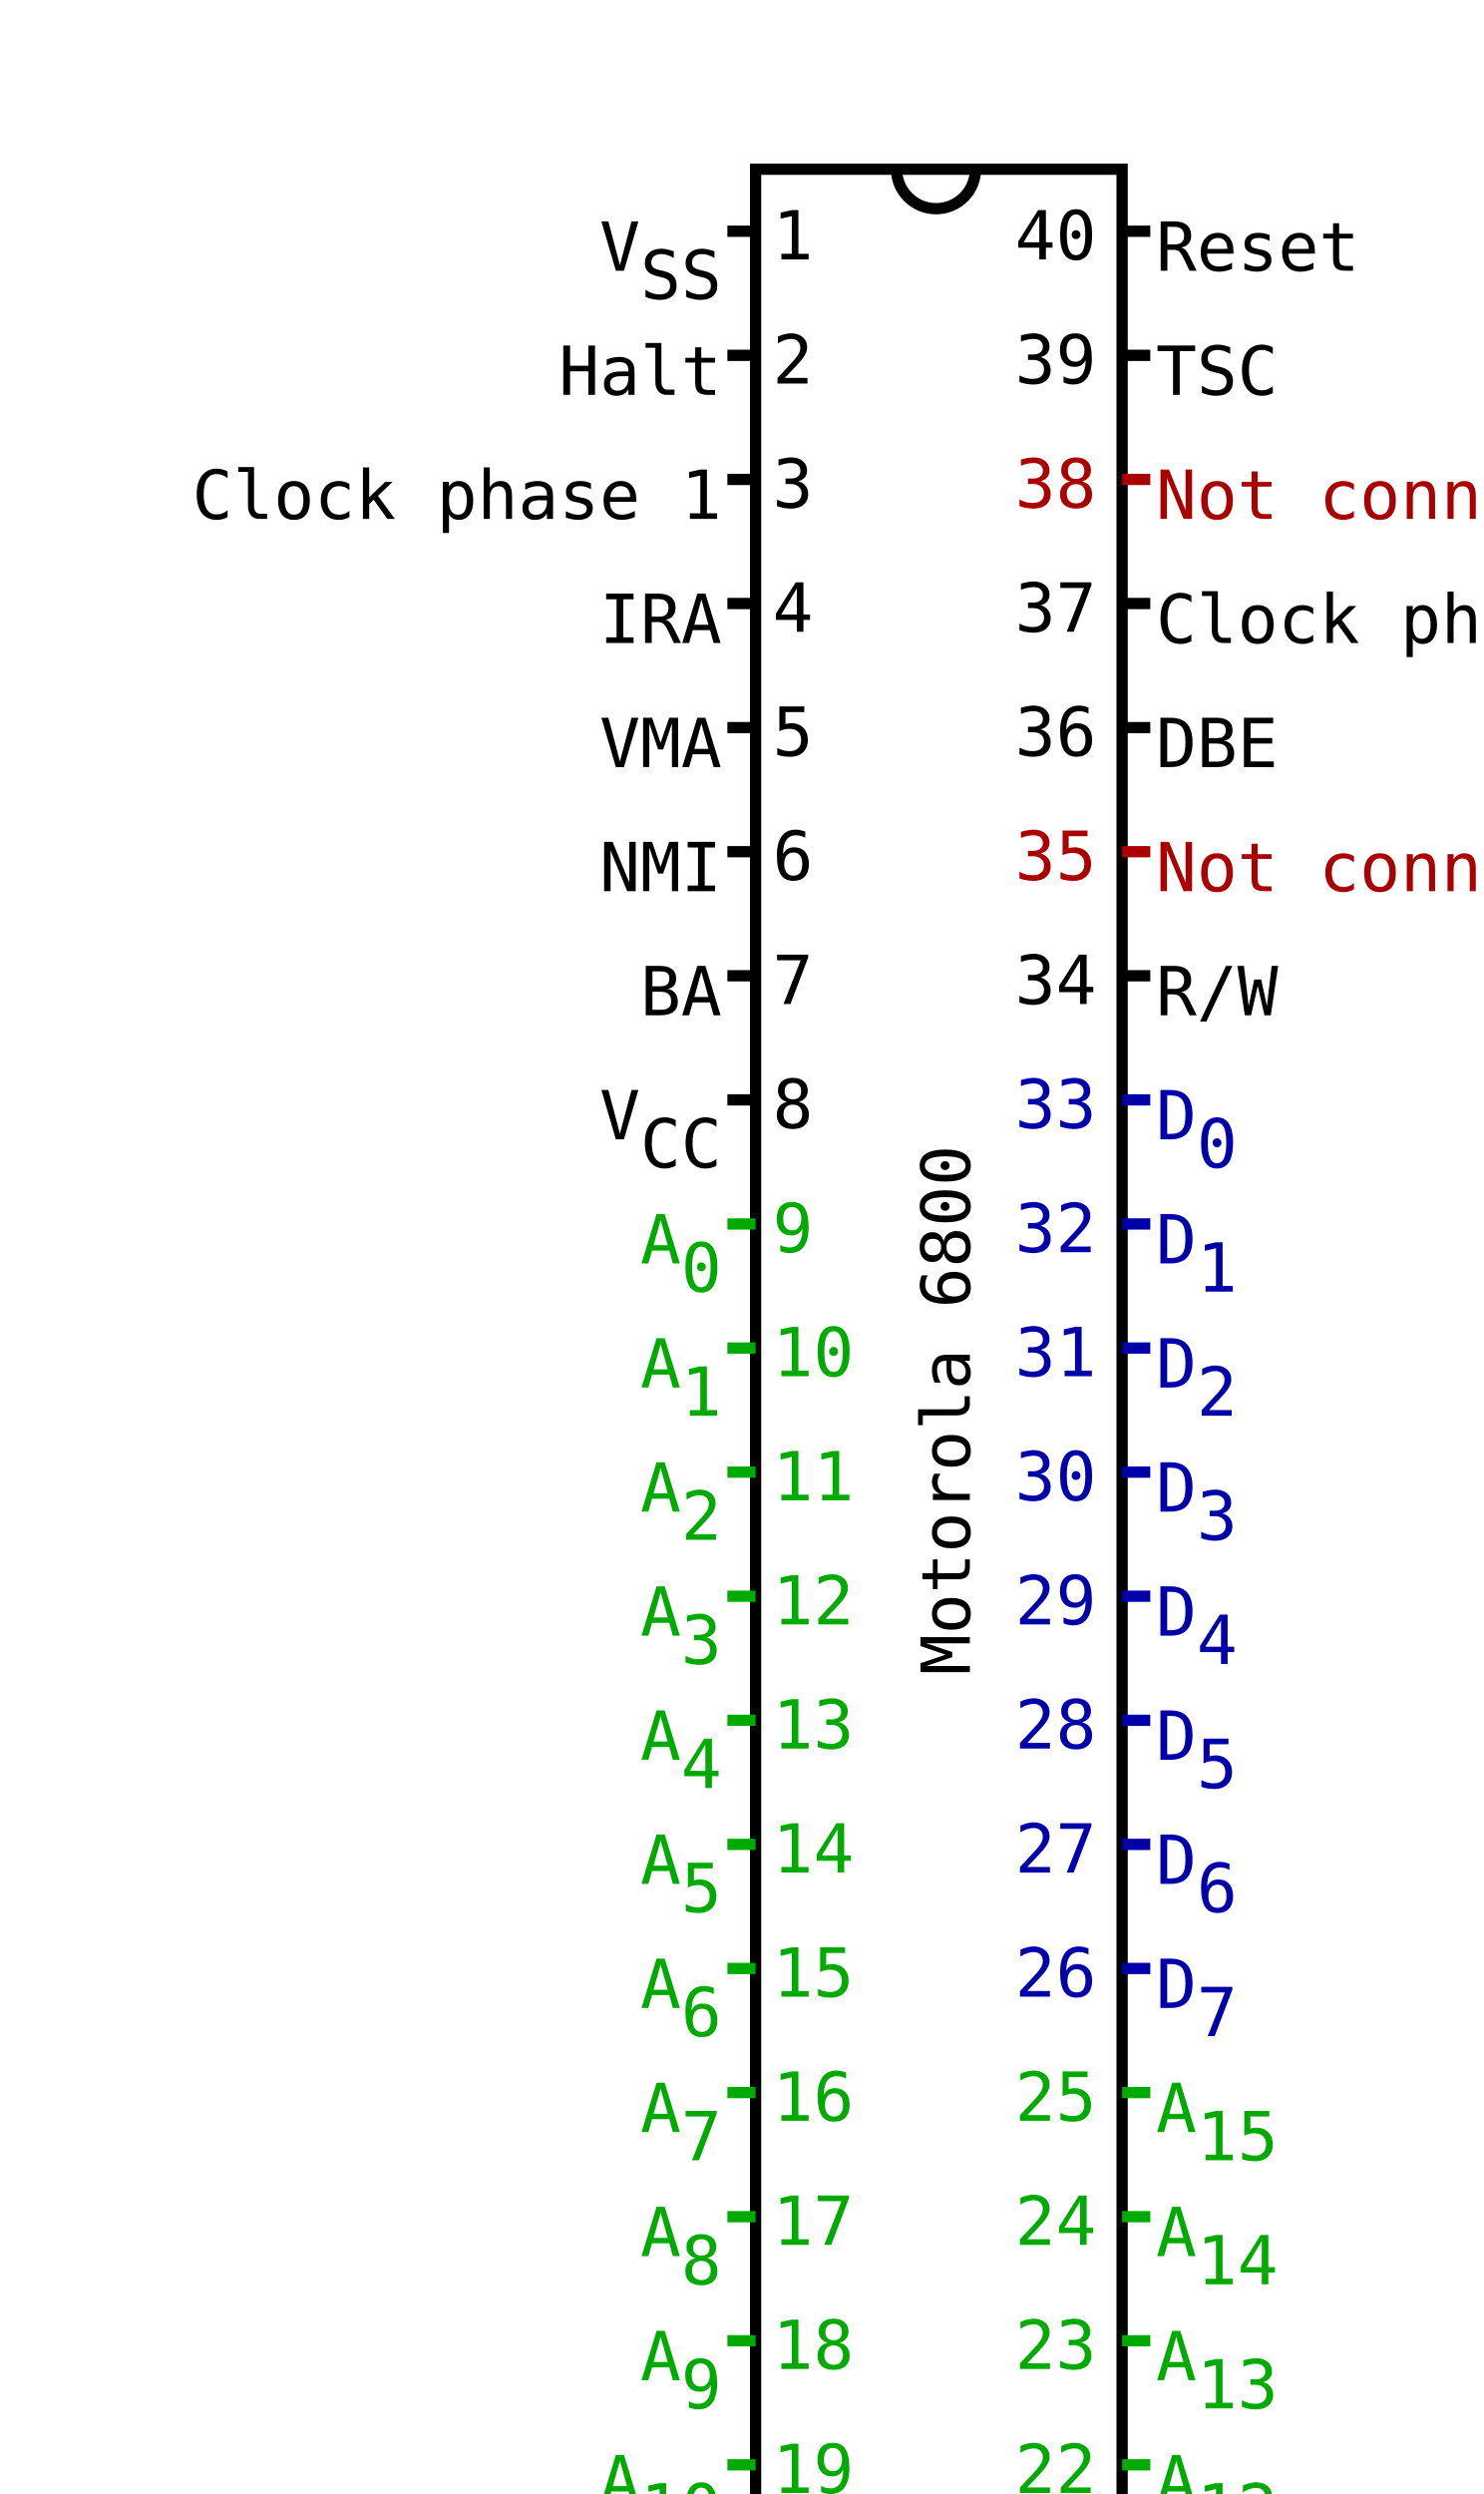
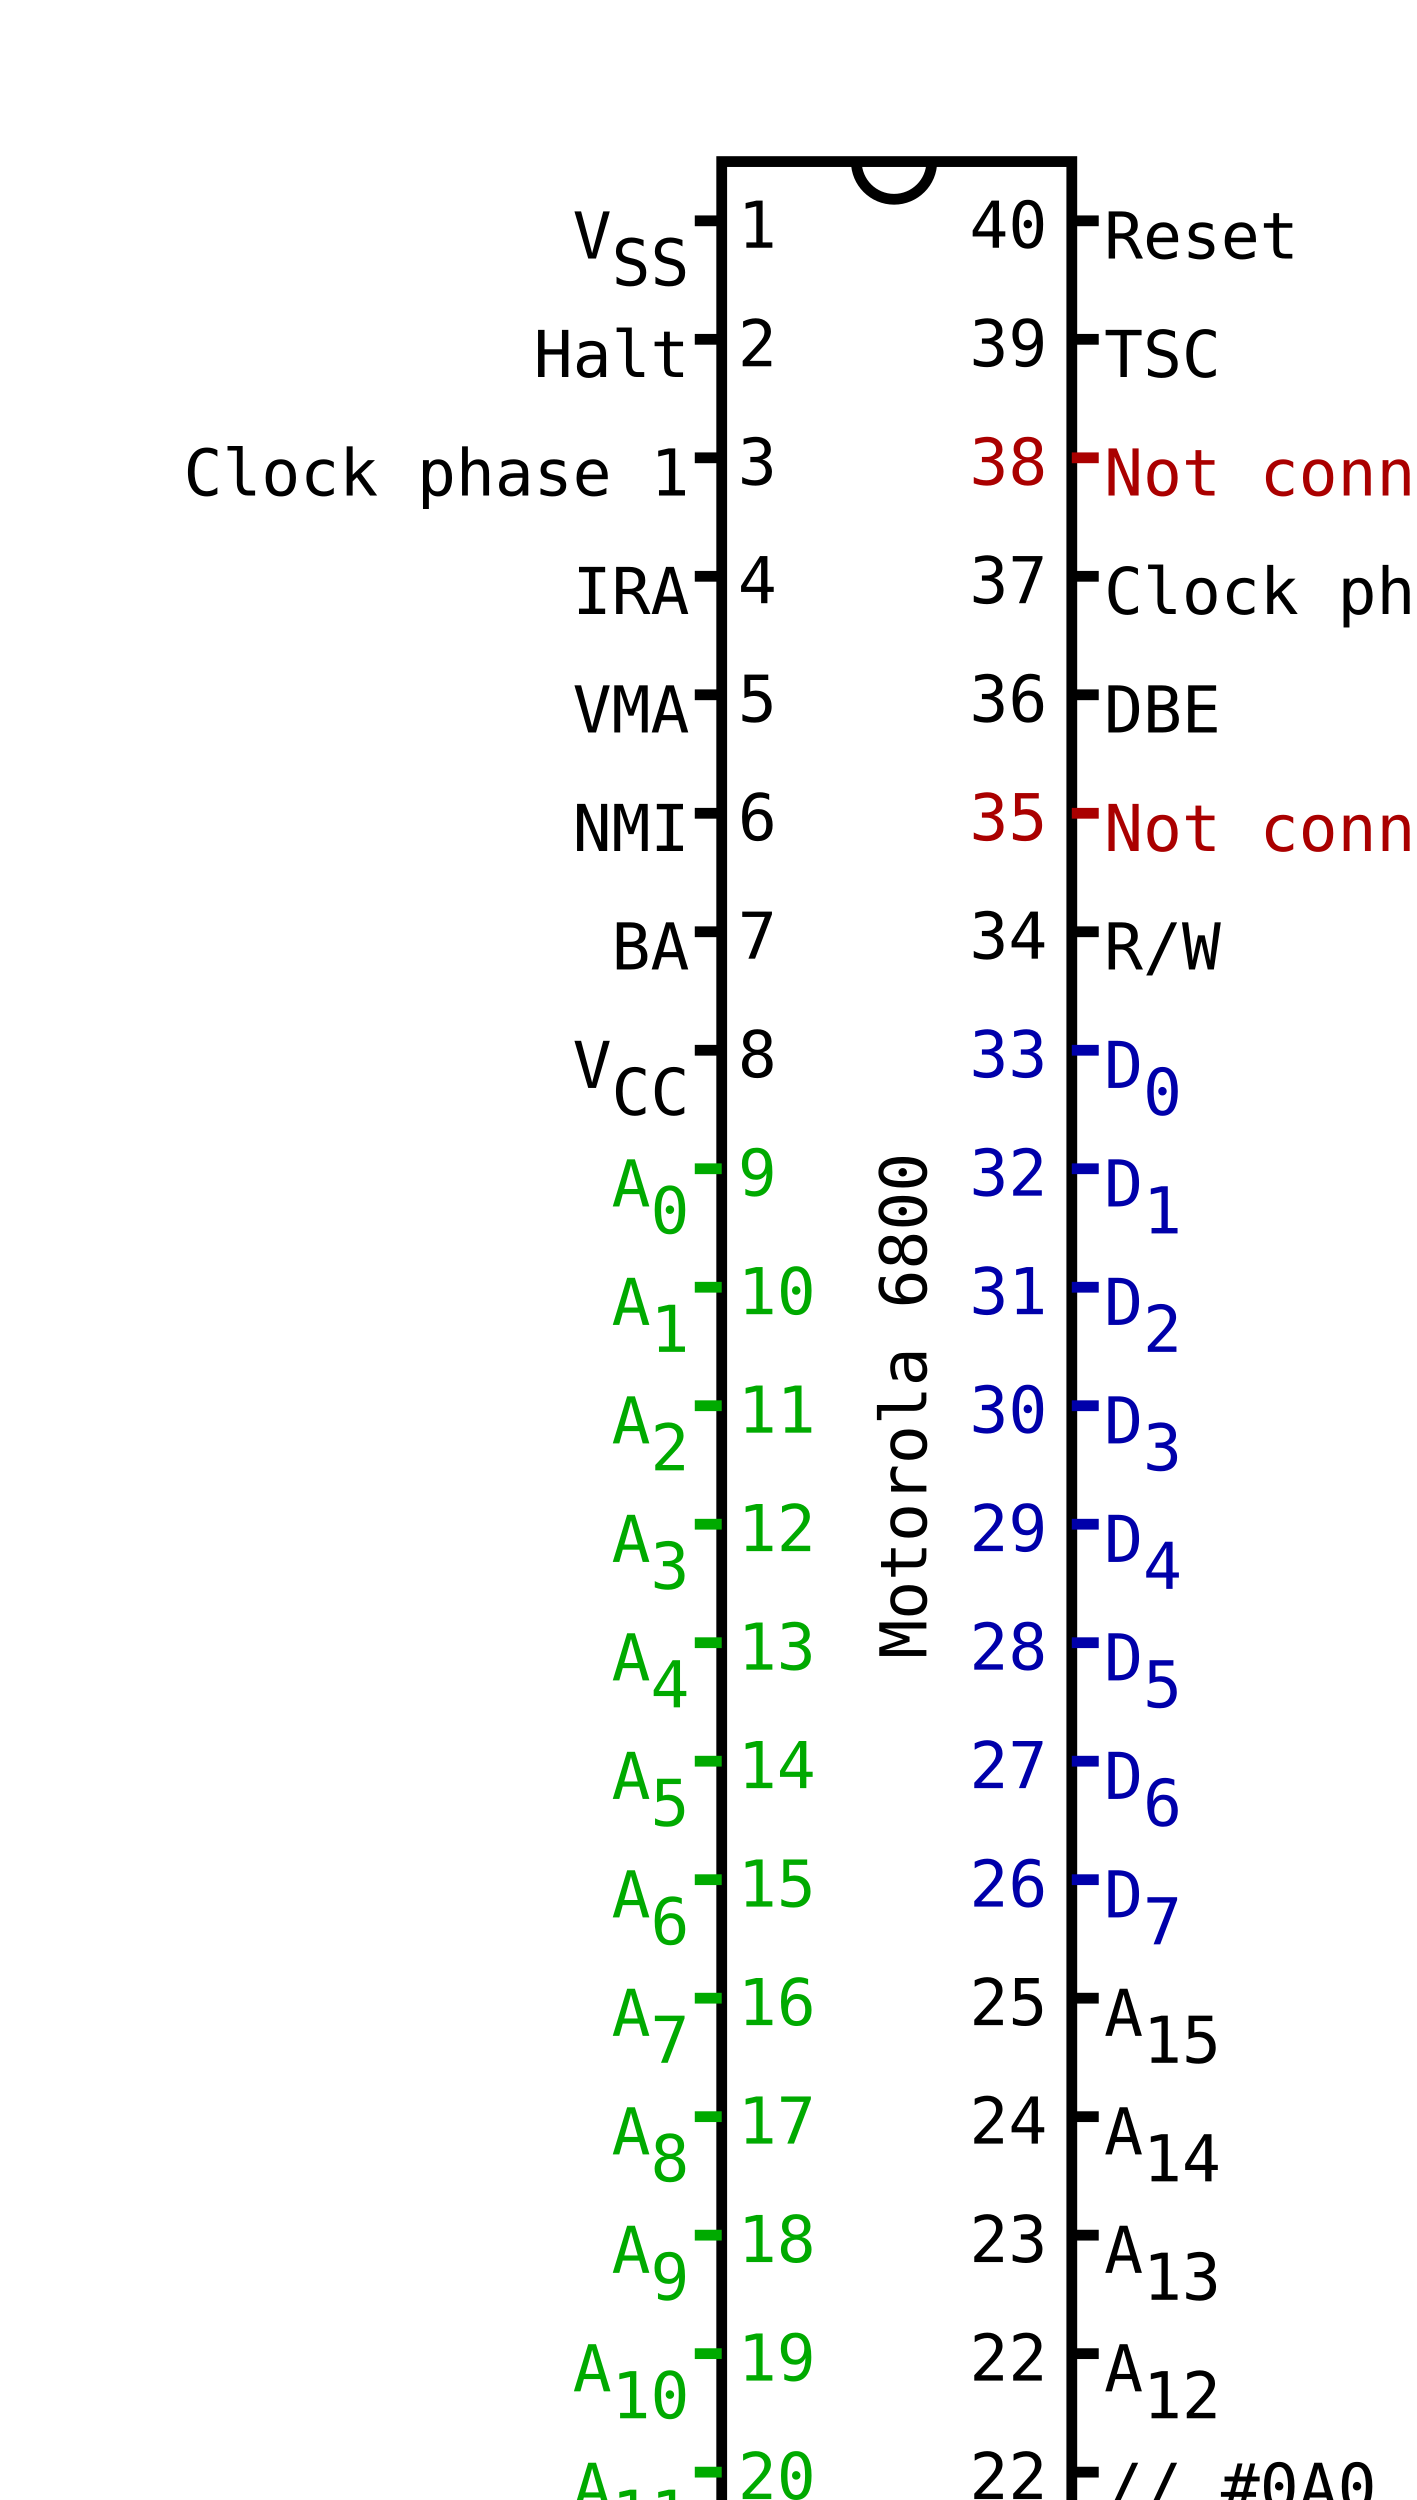
<svg xmlns="http://www.w3.org/2000/svg" version="1.1">
-   <rect x="134" y="30" width="65" height="440" fill="none" stroke-width="2" stroke="black" />
-   <text x="166" y="250" transform="rotate(-90 166 250)" alignment-baseline="central" text-anchor="middle" font-family="monospace">
+   <rect x="134" y="30" width="65" height="462" fill="none" stroke-width="2" stroke="black" />
+   <text x="166" y="261" transform="rotate(-90 166 261)" alignment-baseline="central" text-anchor="middle" font-family="monospace">
    <tspan x="166" dy="0.5em">Motorola 6800</tspan>
  </text>
  <path d="M159 30   A 7 7 0 0 0 173 30" stroke="black" fill="black" fill-opacity="0" stroke-width="2" />
  <text x="180" y="46" font-family="monospace" fill="black">40</text>
  <line x1="199" y1="41" x2="204" y2="41" stroke="black" stroke-width="2" />
  <text x="205" y="48" transform="rotate(0 205 48)" font-family="monospace" fill="black">Reset</text>
  <text x="180" y="68" font-family="monospace" fill="black">39</text>
  <line x1="199" y1="63" x2="204" y2="63" stroke="black" stroke-width="2" />
  <text x="205" y="70" transform="rotate(0 205 70)" font-family="monospace" fill="black">TSC</text>
-   <text x="180" y="90" font-family="monospace" fill="#A00">38</text>
-   <line x1="199" y1="85" x2="204" y2="85" stroke="#A00" stroke-width="2" />
-   <text x="205" y="92" transform="rotate(0 205 92)" font-family="monospace" fill="#A00">Not connected</text>
+   <text x="180" y="90" font-family="monospace" fill="#a00">38</text>
+   <line x1="199" y1="85" x2="204" y2="85" stroke="#a00" stroke-width="2" />
+   <text x="205" y="92" transform="rotate(0 205 92)" font-family="monospace" fill="#a00">Not connected</text>
  <text x="180" y="112" font-family="monospace" fill="black">37</text>
  <line x1="199" y1="107" x2="204" y2="107" stroke="black" stroke-width="2" />
  <text x="205" y="114" transform="rotate(0 205 114)" font-family="monospace" fill="black">Clock phase 2</text>
  <text x="180" y="134" font-family="monospace" fill="black">36</text>
  <line x1="199" y1="129" x2="204" y2="129" stroke="black" stroke-width="2" />
  <text x="205" y="136" transform="rotate(0 205 136)" font-family="monospace" fill="black">DBE</text>
-   <text x="180" y="156" font-family="monospace" fill="#A00">35</text>
-   <line x1="199" y1="151" x2="204" y2="151" stroke="#A00" stroke-width="2" />
-   <text x="205" y="158" transform="rotate(0 205 158)" font-family="monospace" fill="#A00">Not connected</text>
+   <text x="180" y="156" font-family="monospace" fill="#a00">35</text>
+   <line x1="199" y1="151" x2="204" y2="151" stroke="#a00" stroke-width="2" />
+   <text x="205" y="158" transform="rotate(0 205 158)" font-family="monospace" fill="#a00">Not connected</text>
  <text x="180" y="178" font-family="monospace" fill="black">34</text>
  <line x1="199" y1="173" x2="204" y2="173" stroke="black" stroke-width="2" />
  <text x="205" y="180" transform="rotate(0 205 180)" font-family="monospace" fill="black">R/W</text>
-   <text x="180" y="200" font-family="monospace" fill="#00A">33</text>
-   <line x1="199" y1="195" x2="204" y2="195" stroke="#00A" stroke-width="2" />
-   <text x="205" y="202" transform="rotate(0 205 202)" font-family="monospace" fill="#00A">D<tspan dy="5">0</tspan>
+   <text x="180" y="200" font-family="monospace" fill="#00a">33</text>
+   <line x1="199" y1="195" x2="204" y2="195" stroke="#00a" stroke-width="2" />
+   <text x="205" y="202" transform="rotate(0 205 202)" font-family="monospace" fill="#00a">D<tspan dy="5">0</tspan>
  </text>
-   <text x="180" y="222" font-family="monospace" fill="#00A">32</text>
-   <line x1="199" y1="217" x2="204" y2="217" stroke="#00A" stroke-width="2" />
-   <text x="205" y="224" transform="rotate(0 205 224)" font-family="monospace" fill="#00A">D<tspan dy="5">1</tspan>
+   <text x="180" y="222" font-family="monospace" fill="#00a">32</text>
+   <line x1="199" y1="217" x2="204" y2="217" stroke="#00a" stroke-width="2" />
+   <text x="205" y="224" transform="rotate(0 205 224)" font-family="monospace" fill="#00a">D<tspan dy="5">1</tspan>
  </text>
-   <text x="180" y="244" font-family="monospace" fill="#00A">31</text>
-   <line x1="199" y1="239" x2="204" y2="239" stroke="#00A" stroke-width="2" />
-   <text x="205" y="246" transform="rotate(0 205 246)" font-family="monospace" fill="#00A">D<tspan dy="5">2</tspan>
+   <text x="180" y="244" font-family="monospace" fill="#00a">31</text>
+   <line x1="199" y1="239" x2="204" y2="239" stroke="#00a" stroke-width="2" />
+   <text x="205" y="246" transform="rotate(0 205 246)" font-family="monospace" fill="#00a">D<tspan dy="5">2</tspan>
  </text>
-   <text x="180" y="266" font-family="monospace" fill="#00A">30</text>
-   <line x1="199" y1="261" x2="204" y2="261" stroke="#00A" stroke-width="2" />
-   <text x="205" y="268" transform="rotate(0 205 268)" font-family="monospace" fill="#00A">D<tspan dy="5">3</tspan>
+   <text x="180" y="266" font-family="monospace" fill="#00a">30</text>
+   <line x1="199" y1="261" x2="204" y2="261" stroke="#00a" stroke-width="2" />
+   <text x="205" y="268" transform="rotate(0 205 268)" font-family="monospace" fill="#00a">D<tspan dy="5">3</tspan>
  </text>
-   <text x="180" y="288" font-family="monospace" fill="#00A">29</text>
-   <line x1="199" y1="283" x2="204" y2="283" stroke="#00A" stroke-width="2" />
-   <text x="205" y="290" transform="rotate(0 205 290)" font-family="monospace" fill="#00A">D<tspan dy="5">4</tspan>
+   <text x="180" y="288" font-family="monospace" fill="#00a">29</text>
+   <line x1="199" y1="283" x2="204" y2="283" stroke="#00a" stroke-width="2" />
+   <text x="205" y="290" transform="rotate(0 205 290)" font-family="monospace" fill="#00a">D<tspan dy="5">4</tspan>
  </text>
-   <text x="180" y="310" font-family="monospace" fill="#00A">28</text>
-   <line x1="199" y1="305" x2="204" y2="305" stroke="#00A" stroke-width="2" />
-   <text x="205" y="312" transform="rotate(0 205 312)" font-family="monospace" fill="#00A">D<tspan dy="5">5</tspan>
+   <text x="180" y="310" font-family="monospace" fill="#00a">28</text>
+   <line x1="199" y1="305" x2="204" y2="305" stroke="#00a" stroke-width="2" />
+   <text x="205" y="312" transform="rotate(0 205 312)" font-family="monospace" fill="#00a">D<tspan dy="5">5</tspan>
  </text>
-   <text x="180" y="332" font-family="monospace" fill="#00A">27</text>
-   <line x1="199" y1="327" x2="204" y2="327" stroke="#00A" stroke-width="2" />
-   <text x="205" y="334" transform="rotate(0 205 334)" font-family="monospace" fill="#00A">D<tspan dy="5">6</tspan>
+   <text x="180" y="332" font-family="monospace" fill="#00a">27</text>
+   <line x1="199" y1="327" x2="204" y2="327" stroke="#00a" stroke-width="2" />
+   <text x="205" y="334" transform="rotate(0 205 334)" font-family="monospace" fill="#00a">D<tspan dy="5">6</tspan>
  </text>
-   <text x="180" y="354" font-family="monospace" fill="#00A">26</text>
-   <line x1="199" y1="349" x2="204" y2="349" stroke="#00A" stroke-width="2" />
-   <text x="205" y="356" transform="rotate(0 205 356)" font-family="monospace" fill="#00A">D<tspan dy="5">7</tspan>
+   <text x="180" y="354" font-family="monospace" fill="#00a">26</text>
+   <line x1="199" y1="349" x2="204" y2="349" stroke="#00a" stroke-width="2" />
+   <text x="205" y="356" transform="rotate(0 205 356)" font-family="monospace" fill="#00a">D<tspan dy="5">7</tspan>
  </text>
-   <text x="180" y="376" font-family="monospace" fill="#0A0">25</text>
-   <line x1="199" y1="371" x2="204" y2="371" stroke="#0A0" stroke-width="2" />
-   <text x="205" y="378" transform="rotate(0 205 378)" font-family="monospace" fill="#0A0">A<tspan dy="5">15</tspan>
+   <text x="180" y="376" font-family="monospace" fill="black">25</text>
+   <line x1="199" y1="371" x2="204" y2="371" stroke="black" stroke-width="2" />
+   <text x="205" y="378" transform="rotate(0 205 378)" font-family="monospace" fill="black">A<tspan dy="5">15</tspan>
  </text>
-   <text x="180" y="398" font-family="monospace" fill="#0A0">24</text>
-   <line x1="199" y1="393" x2="204" y2="393" stroke="#0A0" stroke-width="2" />
-   <text x="205" y="400" transform="rotate(0 205 400)" font-family="monospace" fill="#0A0">A<tspan dy="5">14</tspan>
+   <text x="180" y="398" font-family="monospace" fill="black">24</text>
+   <line x1="199" y1="393" x2="204" y2="393" stroke="black" stroke-width="2" />
+   <text x="205" y="400" transform="rotate(0 205 400)" font-family="monospace" fill="black">A<tspan dy="5">14</tspan>
  </text>
-   <text x="180" y="420" font-family="monospace" fill="#0A0">23</text>
-   <line x1="199" y1="415" x2="204" y2="415" stroke="#0A0" stroke-width="2" />
-   <text x="205" y="422" transform="rotate(0 205 422)" font-family="monospace" fill="#0A0">A<tspan dy="5">13</tspan>
+   <text x="180" y="420" font-family="monospace" fill="black">23</text>
+   <line x1="199" y1="415" x2="204" y2="415" stroke="black" stroke-width="2" />
+   <text x="205" y="422" transform="rotate(0 205 422)" font-family="monospace" fill="black">A<tspan dy="5">13</tspan>
  </text>
-   <text x="180" y="442" font-family="monospace" fill="#0A0">22</text>
-   <line x1="199" y1="437" x2="204" y2="437" stroke="#0A0" stroke-width="2" />
-   <text x="205" y="444" transform="rotate(0 205 444)" font-family="monospace" fill="#0A0">A<tspan dy="5">12</tspan>
+   <text x="180" y="442" font-family="monospace" fill="black">22</text>
+   <line x1="199" y1="437" x2="204" y2="437" stroke="black" stroke-width="2" />
+   <text x="205" y="444" transform="rotate(0 205 444)" font-family="monospace" fill="black">A<tspan dy="5">12</tspan>
  </text>
-   <text x="180" y="464" font-family="monospace" fill="black">21</text>
+   <text x="180" y="464" font-family="monospace" fill="black">22</text>
  <line x1="199" y1="459" x2="204" y2="459" stroke="black" stroke-width="2" />
-   <text x="205" y="466" transform="rotate(0 205 466)" font-family="monospace" fill="black">V<tspan dy="5">SS</tspan>
+   <text x="205" y="466" transform="rotate(0 205 466)" font-family="monospace" fill="black">// #0A0</text>
+   <text x="180" y="486" font-family="monospace" fill="black">21</text>
+   <line x1="199" y1="481" x2="204" y2="481" stroke="black" stroke-width="2" />
+   <text x="205" y="488" transform="rotate(0 205 488)" font-family="monospace" fill="black">V<tspan dy="5">SS</tspan>
  </text>
  <text x="137" y="46" font-family="monospace" fill="black">1</text>
  <line x1="134" y1="41" x2="129" y2="41" stroke="black" stroke-width="2" />
  <text x="128" y="48" transform="rotate(0 128 48)" font-family="monospace" fill="black" text-anchor="end">V<tspan dy="5">SS</tspan>
  </text>
  <text x="137" y="68" font-family="monospace" fill="black">2</text>
  <line x1="134" y1="63" x2="129" y2="63" stroke="black" stroke-width="2" />
  <text x="128" y="70" transform="rotate(0 128 70)" font-family="monospace" fill="black" text-anchor="end">Halt</text>
  <text x="137" y="90" font-family="monospace" fill="black">3</text>
  <line x1="134" y1="85" x2="129" y2="85" stroke="black" stroke-width="2" />
  <text x="128" y="92" transform="rotate(0 128 92)" font-family="monospace" fill="black" text-anchor="end">Clock phase 1</text>
  <text x="137" y="112" font-family="monospace" fill="black">4</text>
  <line x1="134" y1="107" x2="129" y2="107" stroke="black" stroke-width="2" />
  <text x="128" y="114" transform="rotate(0 128 114)" font-family="monospace" fill="black" text-anchor="end">IRA</text>
  <text x="137" y="134" font-family="monospace" fill="black">5</text>
  <line x1="134" y1="129" x2="129" y2="129" stroke="black" stroke-width="2" />
  <text x="128" y="136" transform="rotate(0 128 136)" font-family="monospace" fill="black" text-anchor="end">VMA</text>
  <text x="137" y="156" font-family="monospace" fill="black">6</text>
  <line x1="134" y1="151" x2="129" y2="151" stroke="black" stroke-width="2" />
  <text x="128" y="158" transform="rotate(0 128 158)" font-family="monospace" fill="black" text-anchor="end">NMI</text>
  <text x="137" y="178" font-family="monospace" fill="black">7</text>
  <line x1="134" y1="173" x2="129" y2="173" stroke="black" stroke-width="2" />
  <text x="128" y="180" transform="rotate(0 128 180)" font-family="monospace" fill="black" text-anchor="end">BA</text>
  <text x="137" y="200" font-family="monospace" fill="black">8</text>
  <line x1="134" y1="195" x2="129" y2="195" stroke="black" stroke-width="2" />
  <text x="128" y="202" transform="rotate(0 128 202)" font-family="monospace" fill="black" text-anchor="end">V<tspan dy="5">CC</tspan>
  </text>
-   <text x="137" y="222" font-family="monospace" fill="#0A0">9</text>
-   <line x1="134" y1="217" x2="129" y2="217" stroke="#0A0" stroke-width="2" />
-   <text x="128" y="224" transform="rotate(0 128 224)" font-family="monospace" fill="#0A0" text-anchor="end">A<tspan dy="5">0</tspan>
+   <text x="137" y="222" font-family="monospace" fill="#0a0">9</text>
+   <line x1="134" y1="217" x2="129" y2="217" stroke="#0a0" stroke-width="2" />
+   <text x="128" y="224" transform="rotate(0 128 224)" font-family="monospace" fill="#0a0" text-anchor="end">A<tspan dy="5">0</tspan>
  </text>
-   <text x="137" y="244" font-family="monospace" fill="#0A0">10</text>
-   <line x1="134" y1="239" x2="129" y2="239" stroke="#0A0" stroke-width="2" />
-   <text x="128" y="246" transform="rotate(0 128 246)" font-family="monospace" fill="#0A0" text-anchor="end">A<tspan dy="5">1</tspan>
+   <text x="137" y="244" font-family="monospace" fill="#0a0">10</text>
+   <line x1="134" y1="239" x2="129" y2="239" stroke="#0a0" stroke-width="2" />
+   <text x="128" y="246" transform="rotate(0 128 246)" font-family="monospace" fill="#0a0" text-anchor="end">A<tspan dy="5">1</tspan>
  </text>
-   <text x="137" y="266" font-family="monospace" fill="#0A0">11</text>
-   <line x1="134" y1="261" x2="129" y2="261" stroke="#0A0" stroke-width="2" />
-   <text x="128" y="268" transform="rotate(0 128 268)" font-family="monospace" fill="#0A0" text-anchor="end">A<tspan dy="5">2</tspan>
+   <text x="137" y="266" font-family="monospace" fill="#0a0">11</text>
+   <line x1="134" y1="261" x2="129" y2="261" stroke="#0a0" stroke-width="2" />
+   <text x="128" y="268" transform="rotate(0 128 268)" font-family="monospace" fill="#0a0" text-anchor="end">A<tspan dy="5">2</tspan>
  </text>
-   <text x="137" y="288" font-family="monospace" fill="#0A0">12</text>
-   <line x1="134" y1="283" x2="129" y2="283" stroke="#0A0" stroke-width="2" />
-   <text x="128" y="290" transform="rotate(0 128 290)" font-family="monospace" fill="#0A0" text-anchor="end">A<tspan dy="5">3</tspan>
+   <text x="137" y="288" font-family="monospace" fill="#0a0">12</text>
+   <line x1="134" y1="283" x2="129" y2="283" stroke="#0a0" stroke-width="2" />
+   <text x="128" y="290" transform="rotate(0 128 290)" font-family="monospace" fill="#0a0" text-anchor="end">A<tspan dy="5">3</tspan>
  </text>
-   <text x="137" y="310" font-family="monospace" fill="#0A0">13</text>
-   <line x1="134" y1="305" x2="129" y2="305" stroke="#0A0" stroke-width="2" />
-   <text x="128" y="312" transform="rotate(0 128 312)" font-family="monospace" fill="#0A0" text-anchor="end">A<tspan dy="5">4</tspan>
+   <text x="137" y="310" font-family="monospace" fill="#0a0">13</text>
+   <line x1="134" y1="305" x2="129" y2="305" stroke="#0a0" stroke-width="2" />
+   <text x="128" y="312" transform="rotate(0 128 312)" font-family="monospace" fill="#0a0" text-anchor="end">A<tspan dy="5">4</tspan>
  </text>
-   <text x="137" y="332" font-family="monospace" fill="#0A0">14</text>
-   <line x1="134" y1="327" x2="129" y2="327" stroke="#0A0" stroke-width="2" />
-   <text x="128" y="334" transform="rotate(0 128 334)" font-family="monospace" fill="#0A0" text-anchor="end">A<tspan dy="5">5</tspan>
+   <text x="137" y="332" font-family="monospace" fill="#0a0">14</text>
+   <line x1="134" y1="327" x2="129" y2="327" stroke="#0a0" stroke-width="2" />
+   <text x="128" y="334" transform="rotate(0 128 334)" font-family="monospace" fill="#0a0" text-anchor="end">A<tspan dy="5">5</tspan>
  </text>
-   <text x="137" y="354" font-family="monospace" fill="#0A0">15</text>
-   <line x1="134" y1="349" x2="129" y2="349" stroke="#0A0" stroke-width="2" />
-   <text x="128" y="356" transform="rotate(0 128 356)" font-family="monospace" fill="#0A0" text-anchor="end">A<tspan dy="5">6</tspan>
+   <text x="137" y="354" font-family="monospace" fill="#0a0">15</text>
+   <line x1="134" y1="349" x2="129" y2="349" stroke="#0a0" stroke-width="2" />
+   <text x="128" y="356" transform="rotate(0 128 356)" font-family="monospace" fill="#0a0" text-anchor="end">A<tspan dy="5">6</tspan>
  </text>
-   <text x="137" y="376" font-family="monospace" fill="#0A0">16</text>
-   <line x1="134" y1="371" x2="129" y2="371" stroke="#0A0" stroke-width="2" />
-   <text x="128" y="378" transform="rotate(0 128 378)" font-family="monospace" fill="#0A0" text-anchor="end">A<tspan dy="5">7</tspan>
+   <text x="137" y="376" font-family="monospace" fill="#0a0">16</text>
+   <line x1="134" y1="371" x2="129" y2="371" stroke="#0a0" stroke-width="2" />
+   <text x="128" y="378" transform="rotate(0 128 378)" font-family="monospace" fill="#0a0" text-anchor="end">A<tspan dy="5">7</tspan>
  </text>
-   <text x="137" y="398" font-family="monospace" fill="#0A0">17</text>
-   <line x1="134" y1="393" x2="129" y2="393" stroke="#0A0" stroke-width="2" />
-   <text x="128" y="400" transform="rotate(0 128 400)" font-family="monospace" fill="#0A0" text-anchor="end">A<tspan dy="5">8</tspan>
+   <text x="137" y="398" font-family="monospace" fill="#0a0">17</text>
+   <line x1="134" y1="393" x2="129" y2="393" stroke="#0a0" stroke-width="2" />
+   <text x="128" y="400" transform="rotate(0 128 400)" font-family="monospace" fill="#0a0" text-anchor="end">A<tspan dy="5">8</tspan>
  </text>
-   <text x="137" y="420" font-family="monospace" fill="#0A0">18</text>
-   <line x1="134" y1="415" x2="129" y2="415" stroke="#0A0" stroke-width="2" />
-   <text x="128" y="422" transform="rotate(0 128 422)" font-family="monospace" fill="#0A0" text-anchor="end">A<tspan dy="5">9</tspan>
+   <text x="137" y="420" font-family="monospace" fill="#0a0">18</text>
+   <line x1="134" y1="415" x2="129" y2="415" stroke="#0a0" stroke-width="2" />
+   <text x="128" y="422" transform="rotate(0 128 422)" font-family="monospace" fill="#0a0" text-anchor="end">A<tspan dy="5">9</tspan>
  </text>
-   <text x="137" y="442" font-family="monospace" fill="#0A0">19</text>
-   <line x1="134" y1="437" x2="129" y2="437" stroke="#0A0" stroke-width="2" />
-   <text x="128" y="444" transform="rotate(0 128 444)" font-family="monospace" fill="#0A0" text-anchor="end">A<tspan dy="5">10</tspan>
+   <text x="137" y="442" font-family="monospace" fill="#0a0">19</text>
+   <line x1="134" y1="437" x2="129" y2="437" stroke="#0a0" stroke-width="2" />
+   <text x="128" y="444" transform="rotate(0 128 444)" font-family="monospace" fill="#0a0" text-anchor="end">A<tspan dy="5">10</tspan>
  </text>
-   <text x="137" y="464" font-family="monospace" fill="#0A0">20</text>
-   <line x1="134" y1="459" x2="129" y2="459" stroke="#0A0" stroke-width="2" />
-   <text x="128" y="466" transform="rotate(0 128 466)" font-family="monospace" fill="#0A0" text-anchor="end">A<tspan dy="5">11</tspan>
+   <text x="137" y="464" font-family="monospace" fill="#0a0">20</text>
+   <line x1="134" y1="459" x2="129" y2="459" stroke="#0a0" stroke-width="2" />
+   <text x="128" y="466" transform="rotate(0 128 466)" font-family="monospace" fill="#0a0" text-anchor="end">A<tspan dy="5">11</tspan>
  </text>
</svg>
